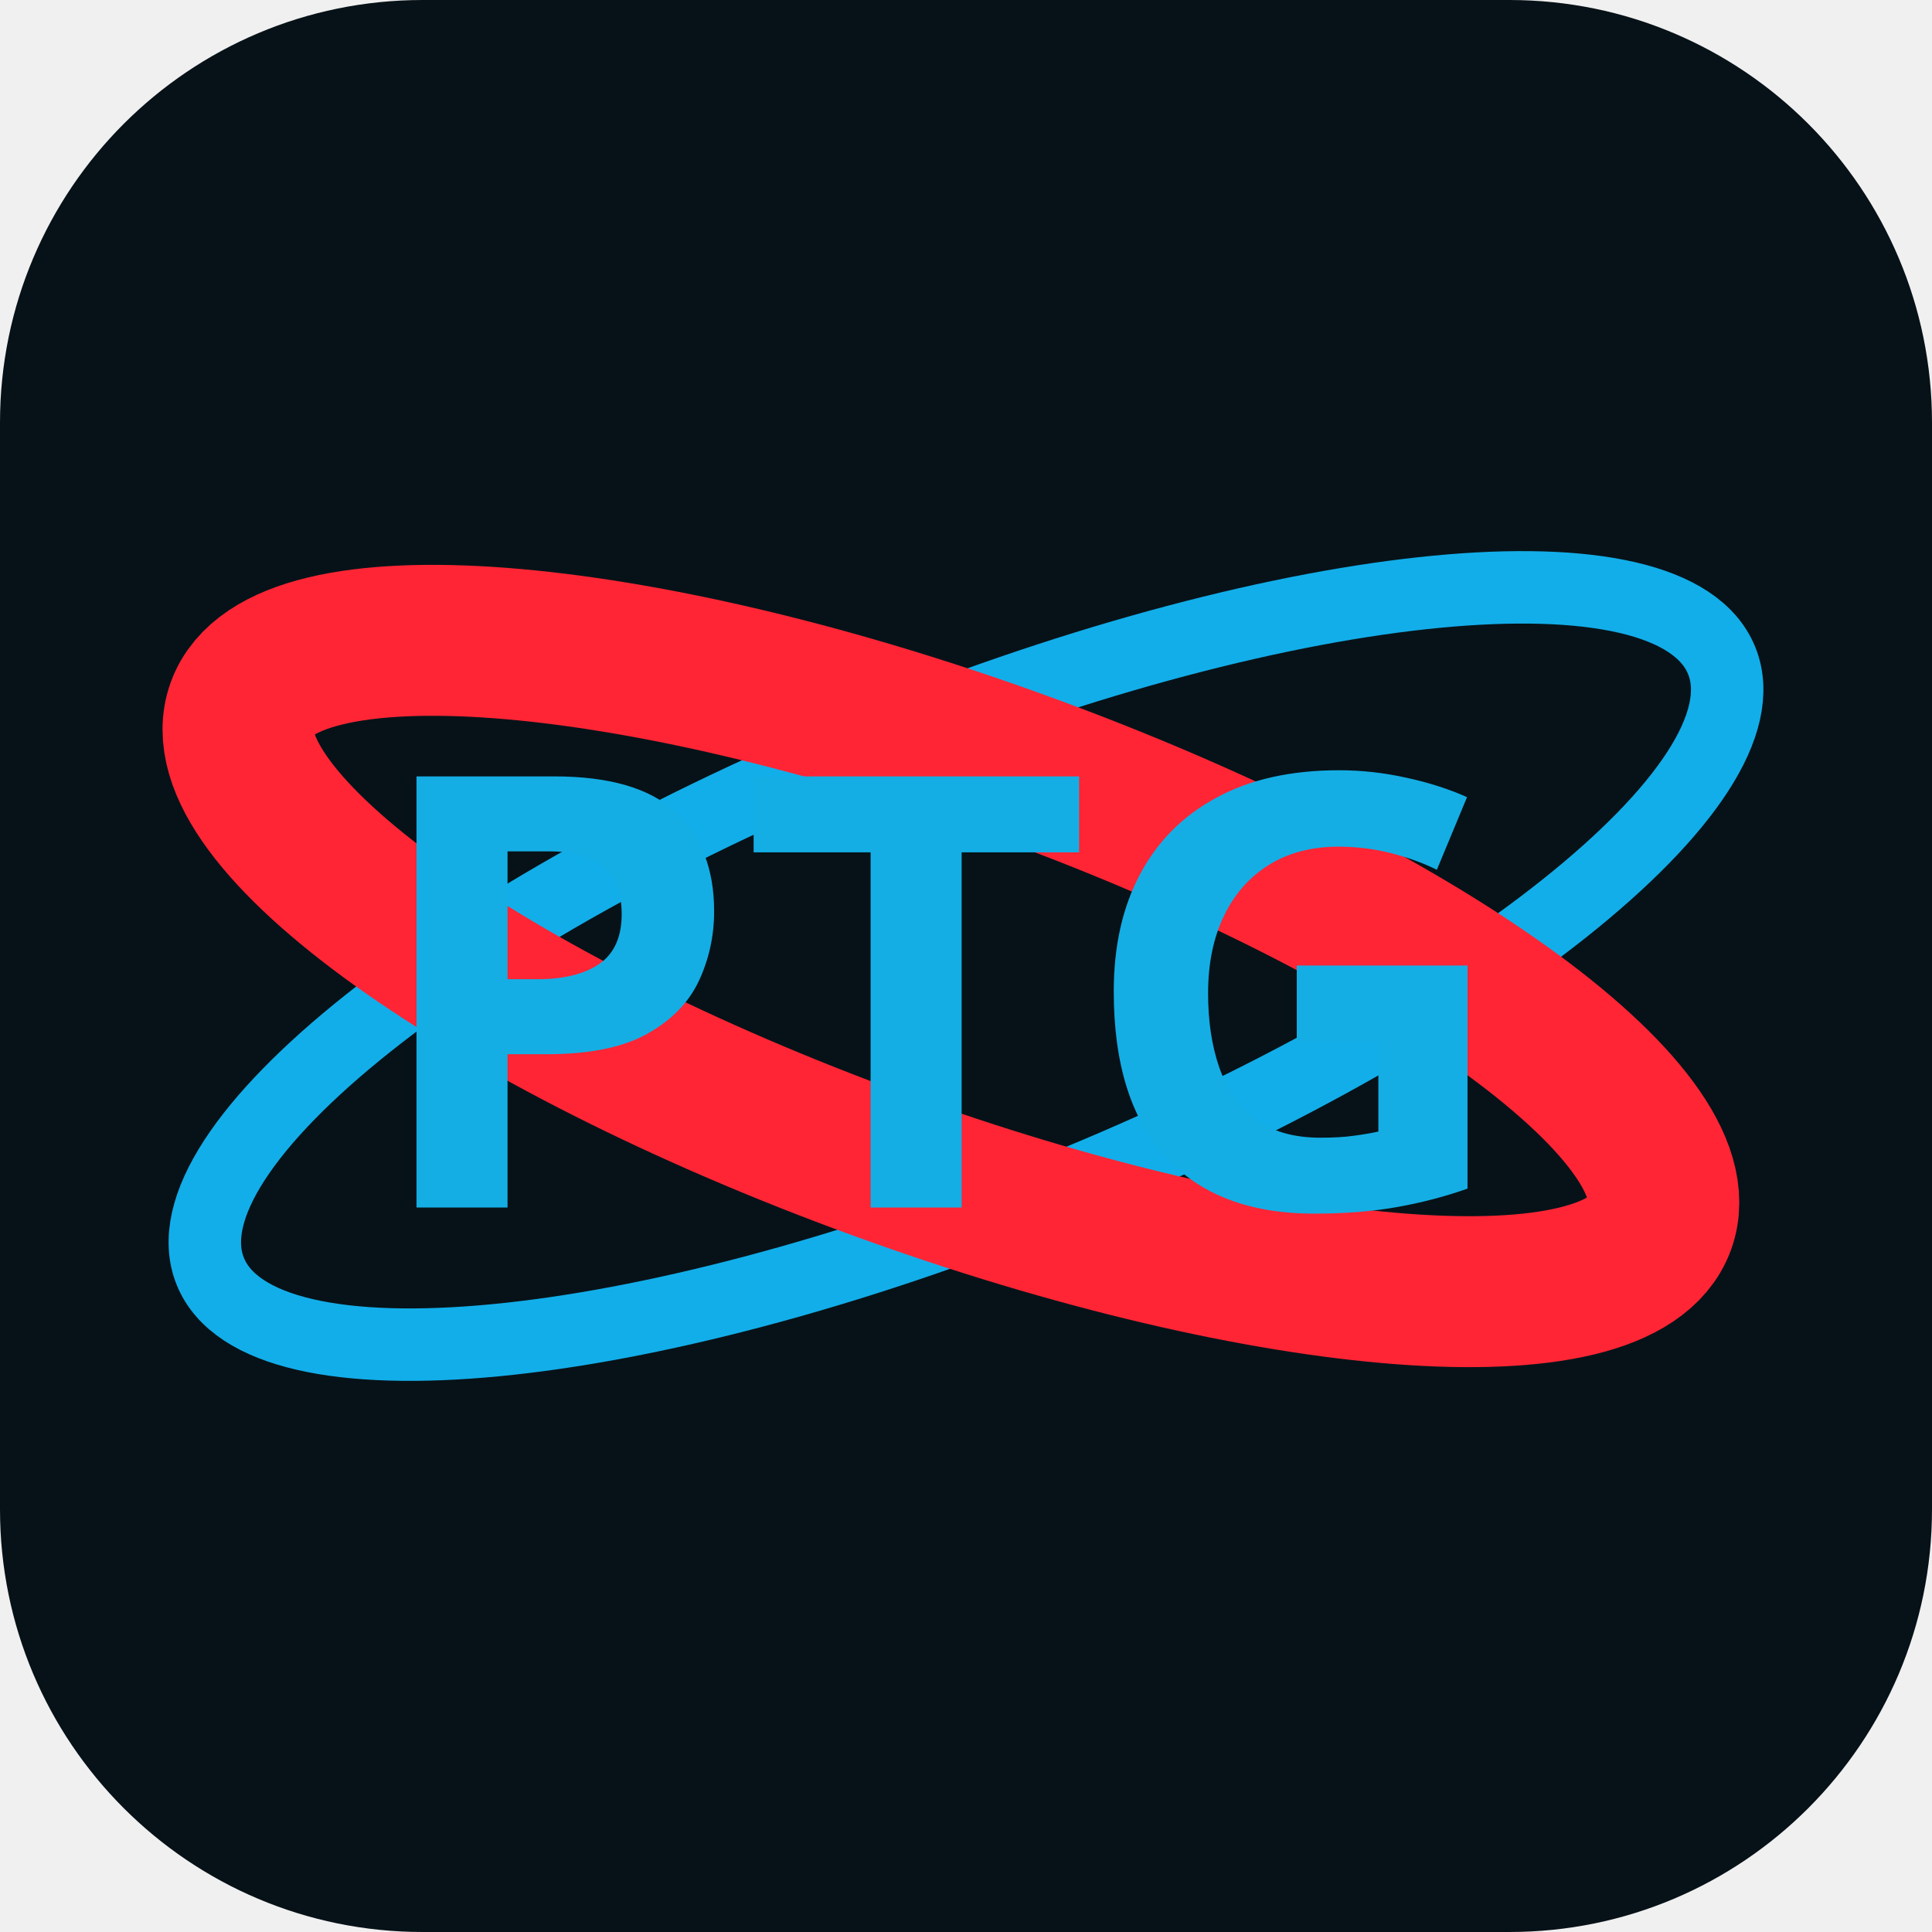
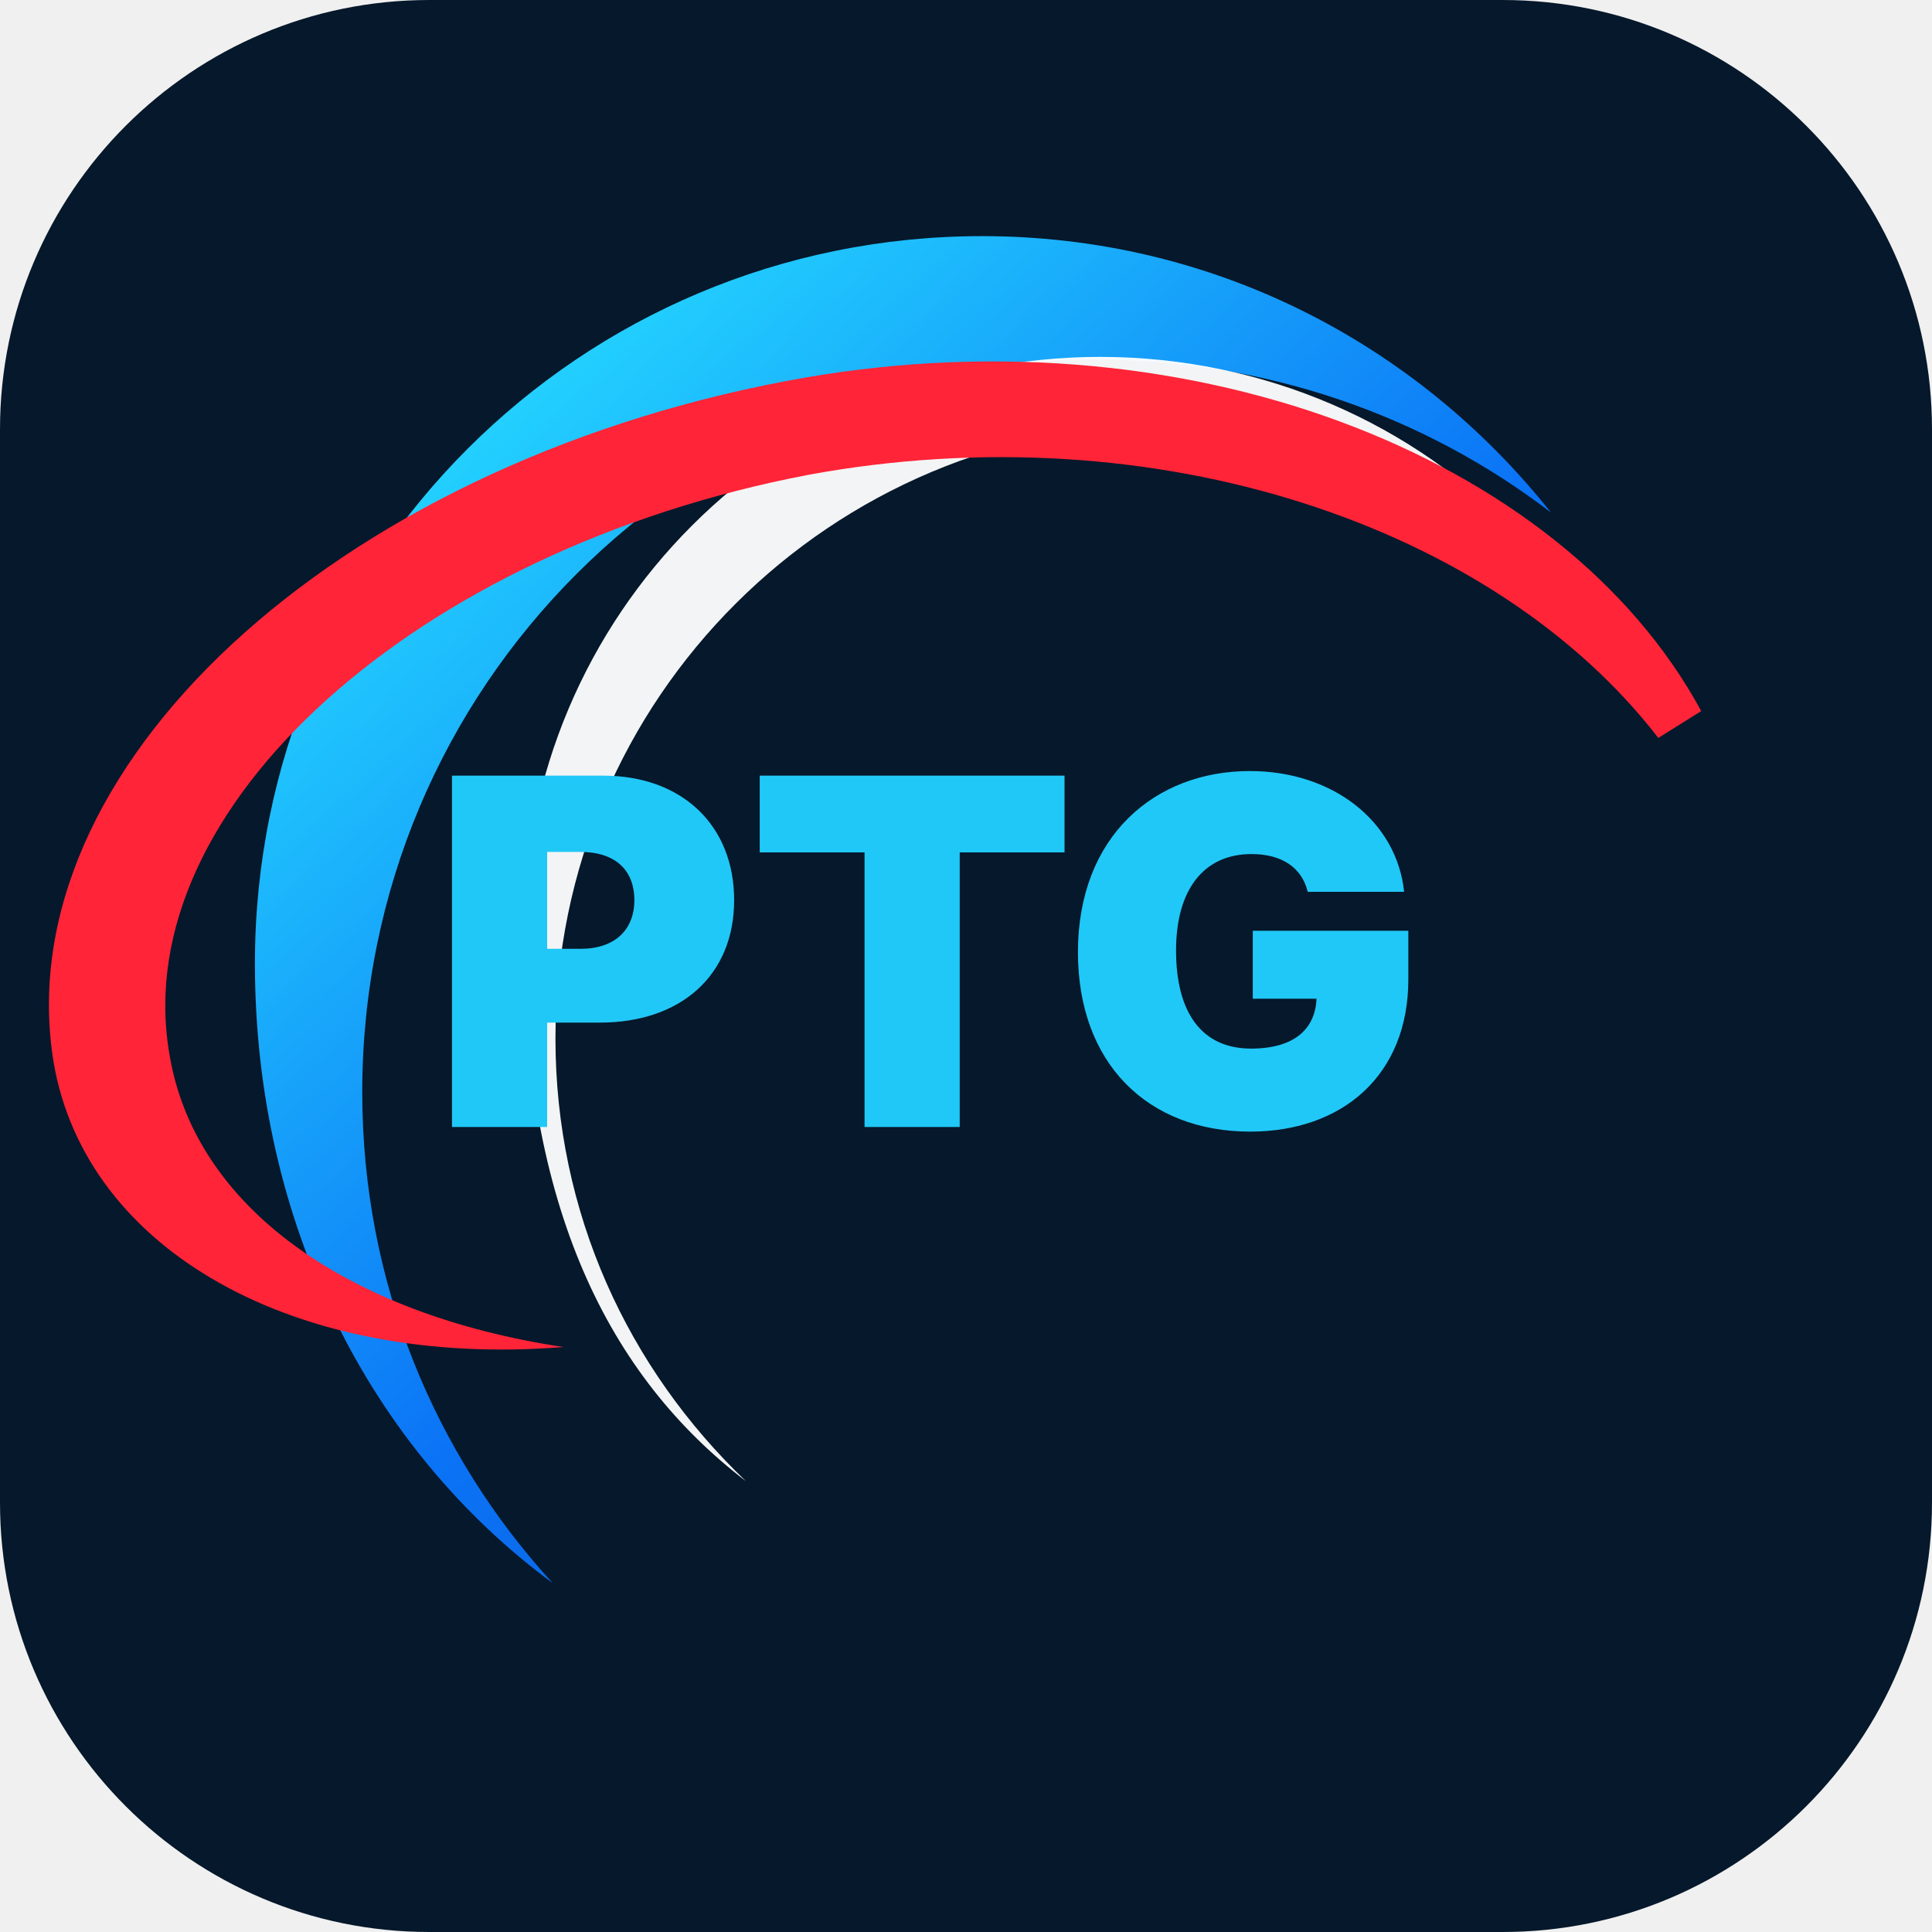
- <svg xmlns="http://www.w3.org/2000/svg" viewBox="0 0 64 64">
-   <rect width="64" height="64" rx="14" fill="#071218" />
-   <ellipse cx="32" cy="32" rx="27" ry="8" fill="none" stroke="#12aeea" stroke-width="2.4" transform="rotate(-22 32 32)" />
-   <ellipse cx="31.5" cy="32" rx="25" ry="7" fill="none" stroke="#ff2535" stroke-width="5" transform="rotate(20 31.5 32)" />
-   <text x="12" y="40" fill="#14aee5" font-family="Arial Black, Impact, sans-serif" font-size="20" font-weight="900" letter-spacing="0">PTG</text>
+ <svg xmlns="http://www.w3.org/2000/svg" viewBox="0 0 72 72">
+   <rect width="72" height="72" rx="16" fill="#06182b" />
+   <defs>
+     <linearGradient id="b" x1="16" x2="52" y1="15" y2="55" gradientUnits="userSpaceOnUse">
+       <stop stop-color="#24d7ff" />
+       <stop offset=".55" stop-color="#0b73f6" />
+       <stop offset="1" stop-color="#0754c8" />
+     </linearGradient>
+   </defs>
+   <path d="M9.5 35.9c0-15 12.1-27.1 27.1-27.1 8.6 0 16.2 4 21.2 10.3-4.7-3.6-10.6-5.7-17-5.7-15.1 0-27.3 12.2-27.3 27.3 0 7.1 2.7 13.5 7.1 18.3-6.8-5-11.1-13.4-11.1-23.1Z" fill="url(#b)" />
+   <path d="M19.5 34.8c0-11.9 9.6-21.5 21.5-21.5 6.1 0 11.7 2.5 15.6 6.6-3.7-2.6-8.2-4.1-13-4.1-12.6 0-22.9 10.2-22.9 22.9 0 6.5 2.7 12.3 7.1 16.5-5.1-3.9-8.3-10.2-8.3-20.4Z" fill="#fff" opacity=".95" />
+   <path d="M61.8 27.5c-6.1-7.9-18.7-12.2-31.7-9.8-14.6 2.8-25.3 12.4-23.8 21.5.9 5.8 6.7 9.8 14.7 11-10 .8-17.8-3.6-19-10.6-1.8-10.9 10.4-22.2 27.3-25.4 14.7-2.8 28.9 2.7 34.1 12.3Z" fill="#ff2437" />
+   <text x="16" y="42" fill="#20c8f7" font-family="Inter, Arial Black, Arial, sans-serif" font-size="18" font-weight="900" letter-spacing="0">PTG</text>
</svg>
